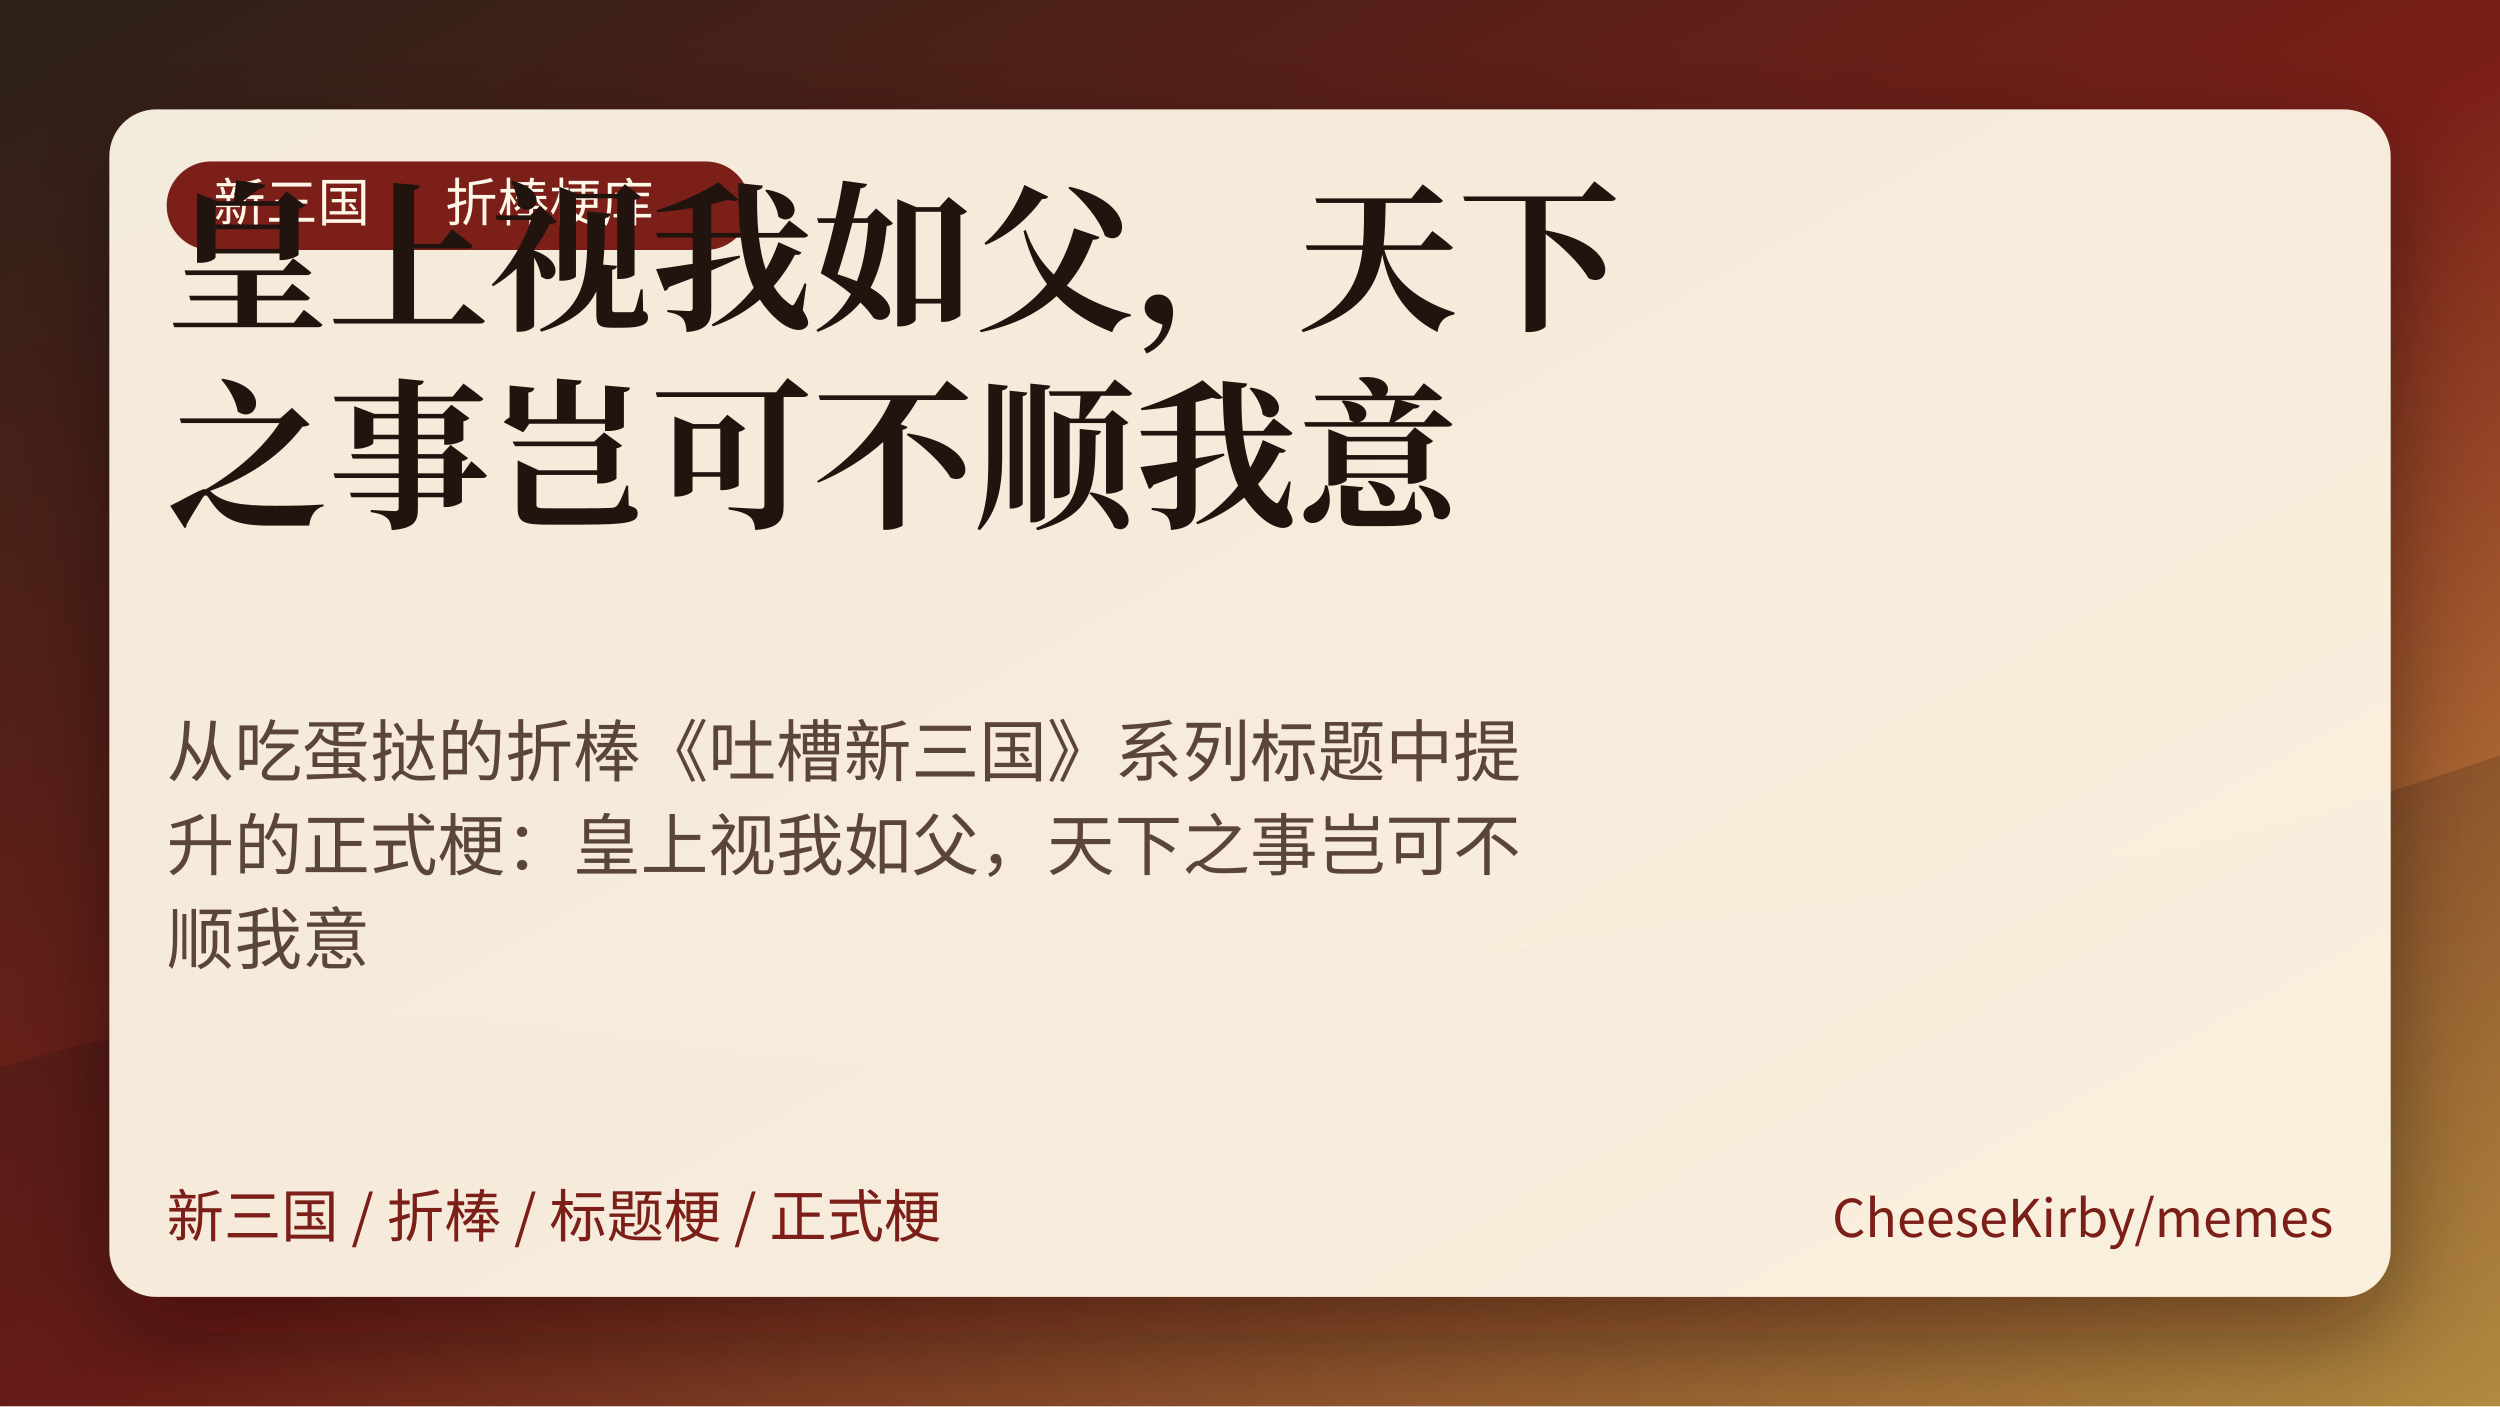
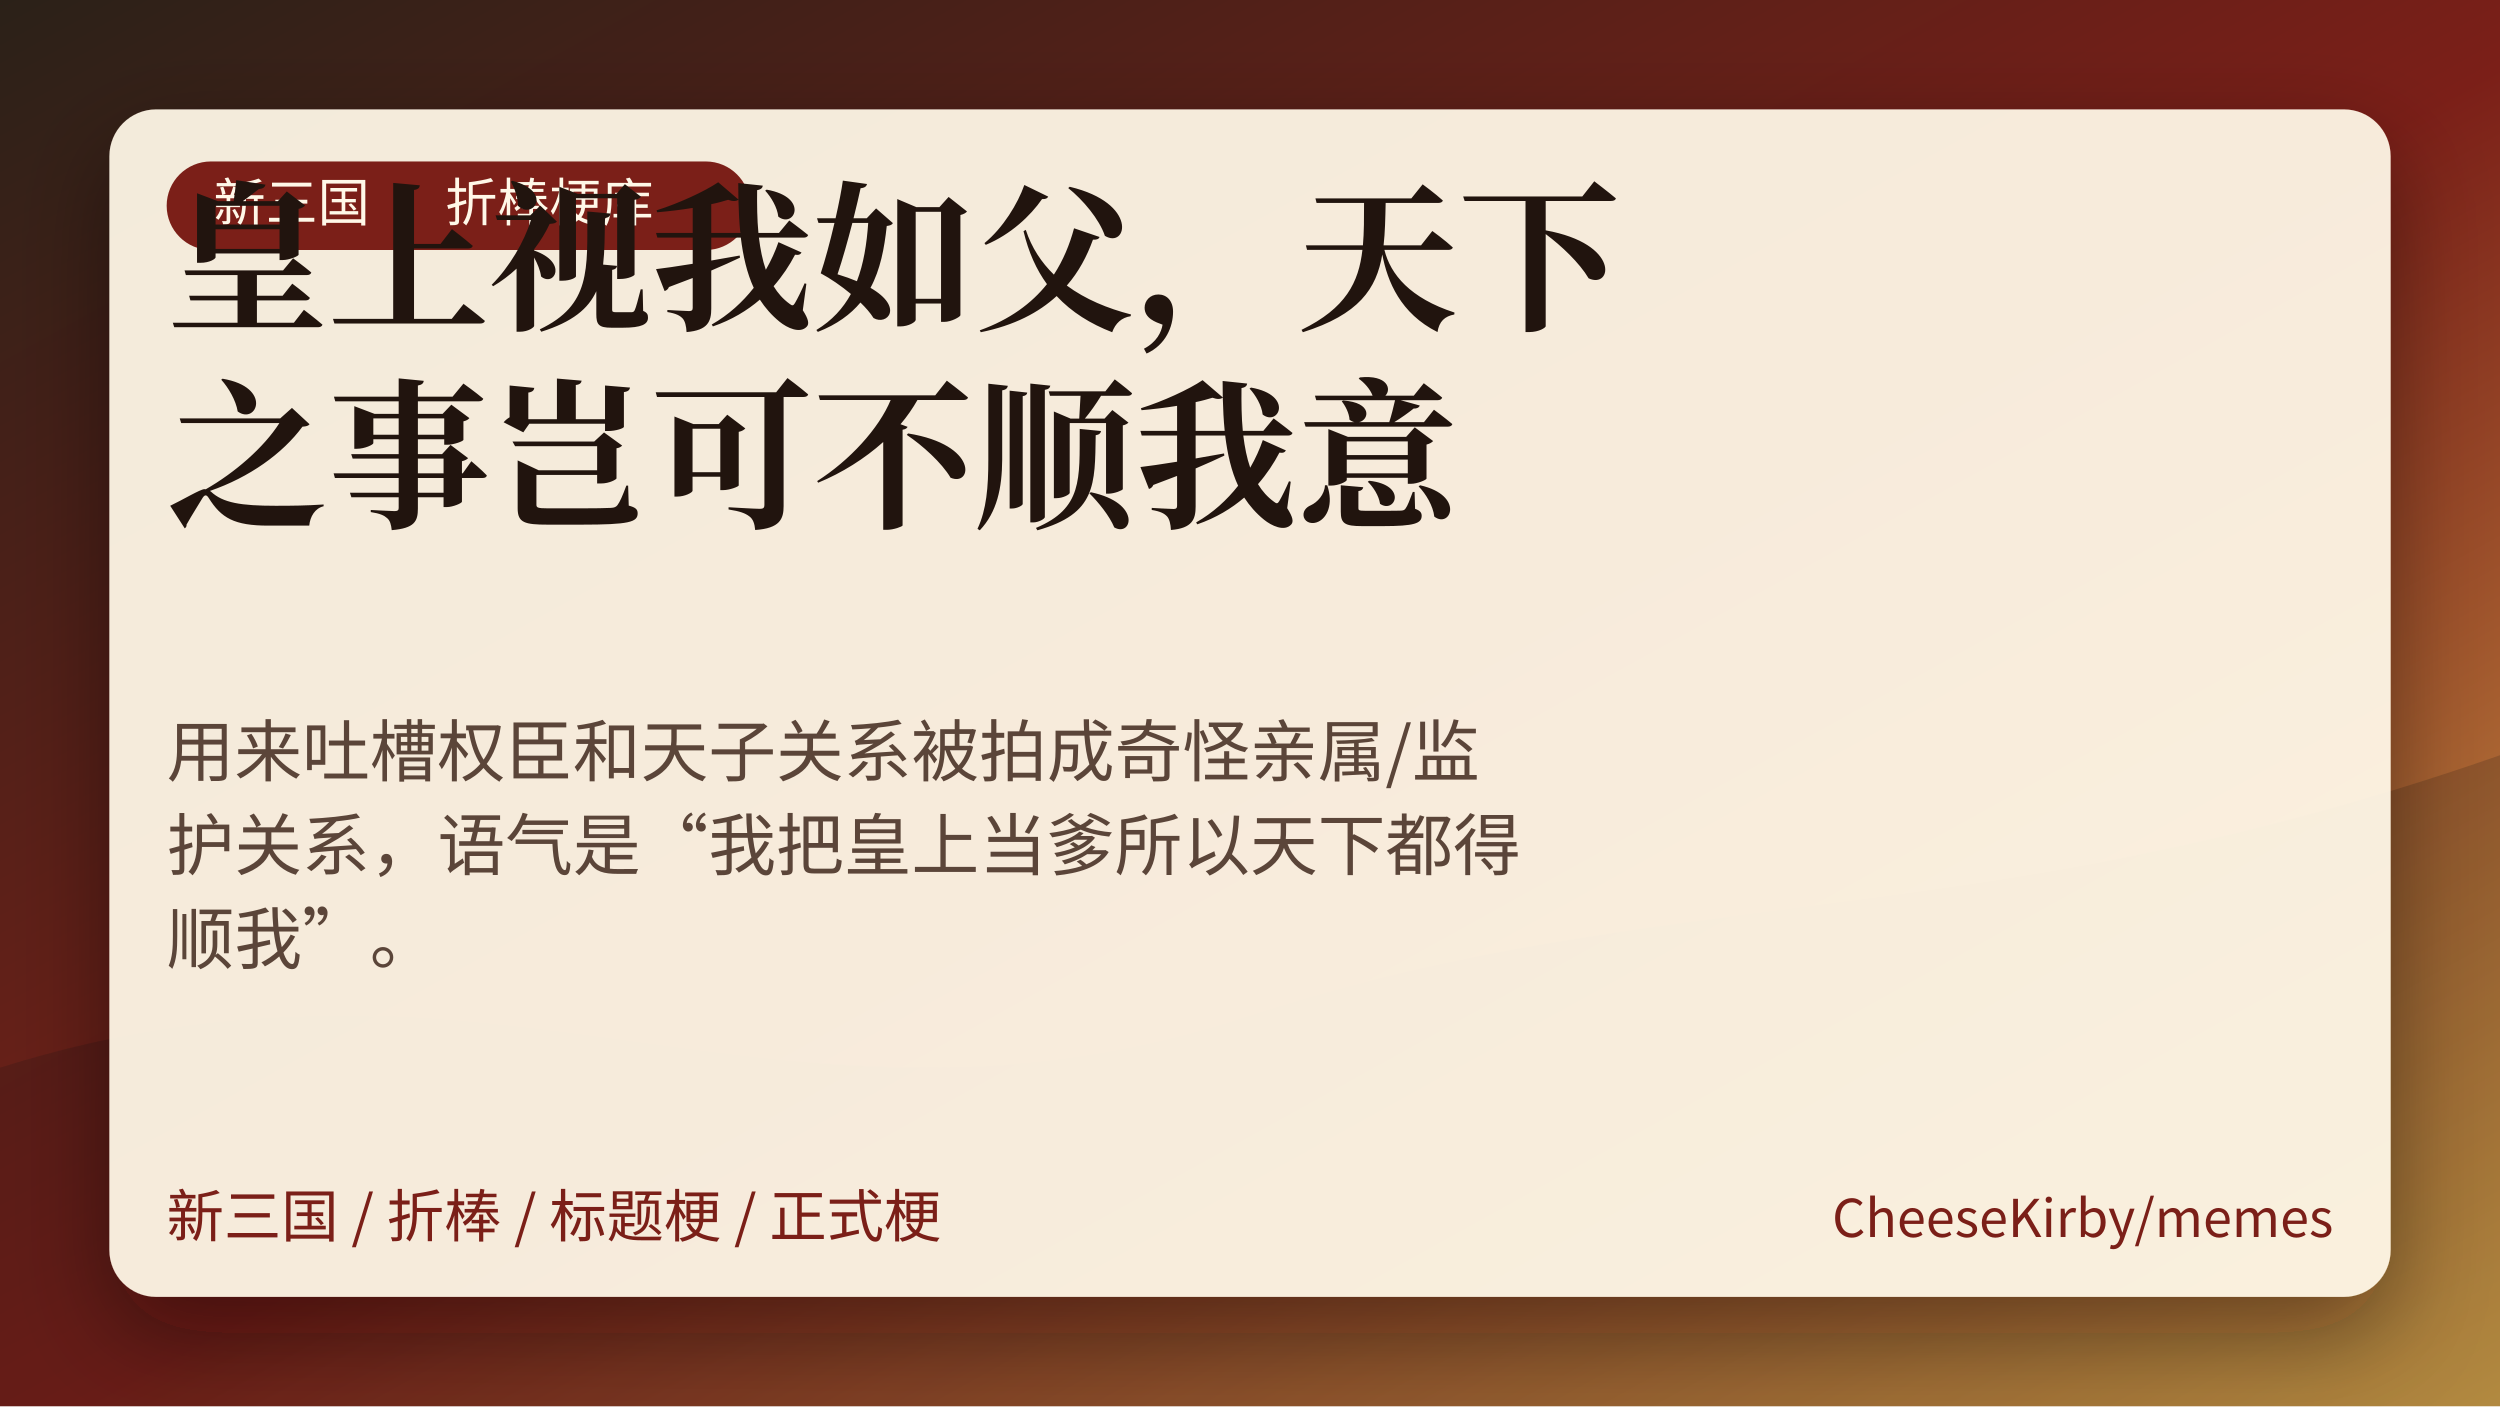
<svg xmlns="http://www.w3.org/2000/svg" width="960" height="540" viewBox="0 0 960 540">
  <defs>
    <linearGradient id="bg" x1="0" x2="1" y1="0" y2="1">
      <stop offset="0" stop-color="#2b2118" />
      <stop offset="0.52" stop-color="#7b1f18" />
      <stop offset="1" stop-color="#d5a44a" />
    </linearGradient>
    <filter id="shadow" x="-20%" y="-20%" width="140%" height="140%">
      <feDropShadow dx="0" dy="14" stdDeviation="18" flood-color="#1b0e08" flood-opacity="0.45" />
    </filter>
  </defs>
  <rect width="960" height="540" fill="url(#bg)" />
  <path d="M0 410 C190 350 300 450 480 390 C640 338 760 360 960 290 L960 540 L0 540 Z" fill="#111111" opacity="0.18" />
  <rect x="42" y="42" width="876" height="456" rx="18" fill="#fff8e8" opacity="0.94" filter="url(#shadow)" />
  <rect x="64" y="62" width="224" height="34" rx="17" fill="#7b1f18" />
  <text x="82" y="85" fill="#fff8e8" font-size="20" font-family="Noto Sans CJK SC, Microsoft YaHei, sans-serif">新三国 · 折棒梗库</text>
  <text fill="#21140e" font-size="62" font-weight="800" font-family="Noto Serif CJK SC, SimSun, serif">
    <tspan x="64" y="122">皇上视我如父，天下</tspan>
    <tspan x="64" y="198">之事岂可不顺我意</tspan>
  </text>
  <text fill="#5b4539" font-size="26" font-family="Noto Sans CJK SC, Microsoft YaHei, sans-serif">
-     <tspan x="64" y="298">从吃蛋挞的折棒《吐槽新三国》系列标题中提</tspan>
-     <tspan x="64" y="334">升的正式梗：皇上视我如父，天下之事岂可不</tspan>
-     <tspan x="64" y="370">顺我意</tspan>
+     <tspan x="64" y="298">用来吐槽权臣和天子关系被拍成奇怪亲属/监</tspan>
+     <tspan x="64" y="334">护关系，语气是“我把皇上当爹所以天下都得</tspan>
+     <tspan x="64" y="370">顺我”。</tspan>
  </text>
  <text x="64" y="475" fill="#7b1f18" font-size="22" font-family="Noto Sans CJK SC, Microsoft YaHei, sans-serif">新三国 / 折棒 / 标题梗 / 正式梗</text>
  <text x="896" y="475" text-anchor="end" fill="#7b1f18" font-size="20" font-family="Noto Sans CJK SC, Microsoft YaHei, sans-serif">CheeseKirby/memes</text>
</svg>
